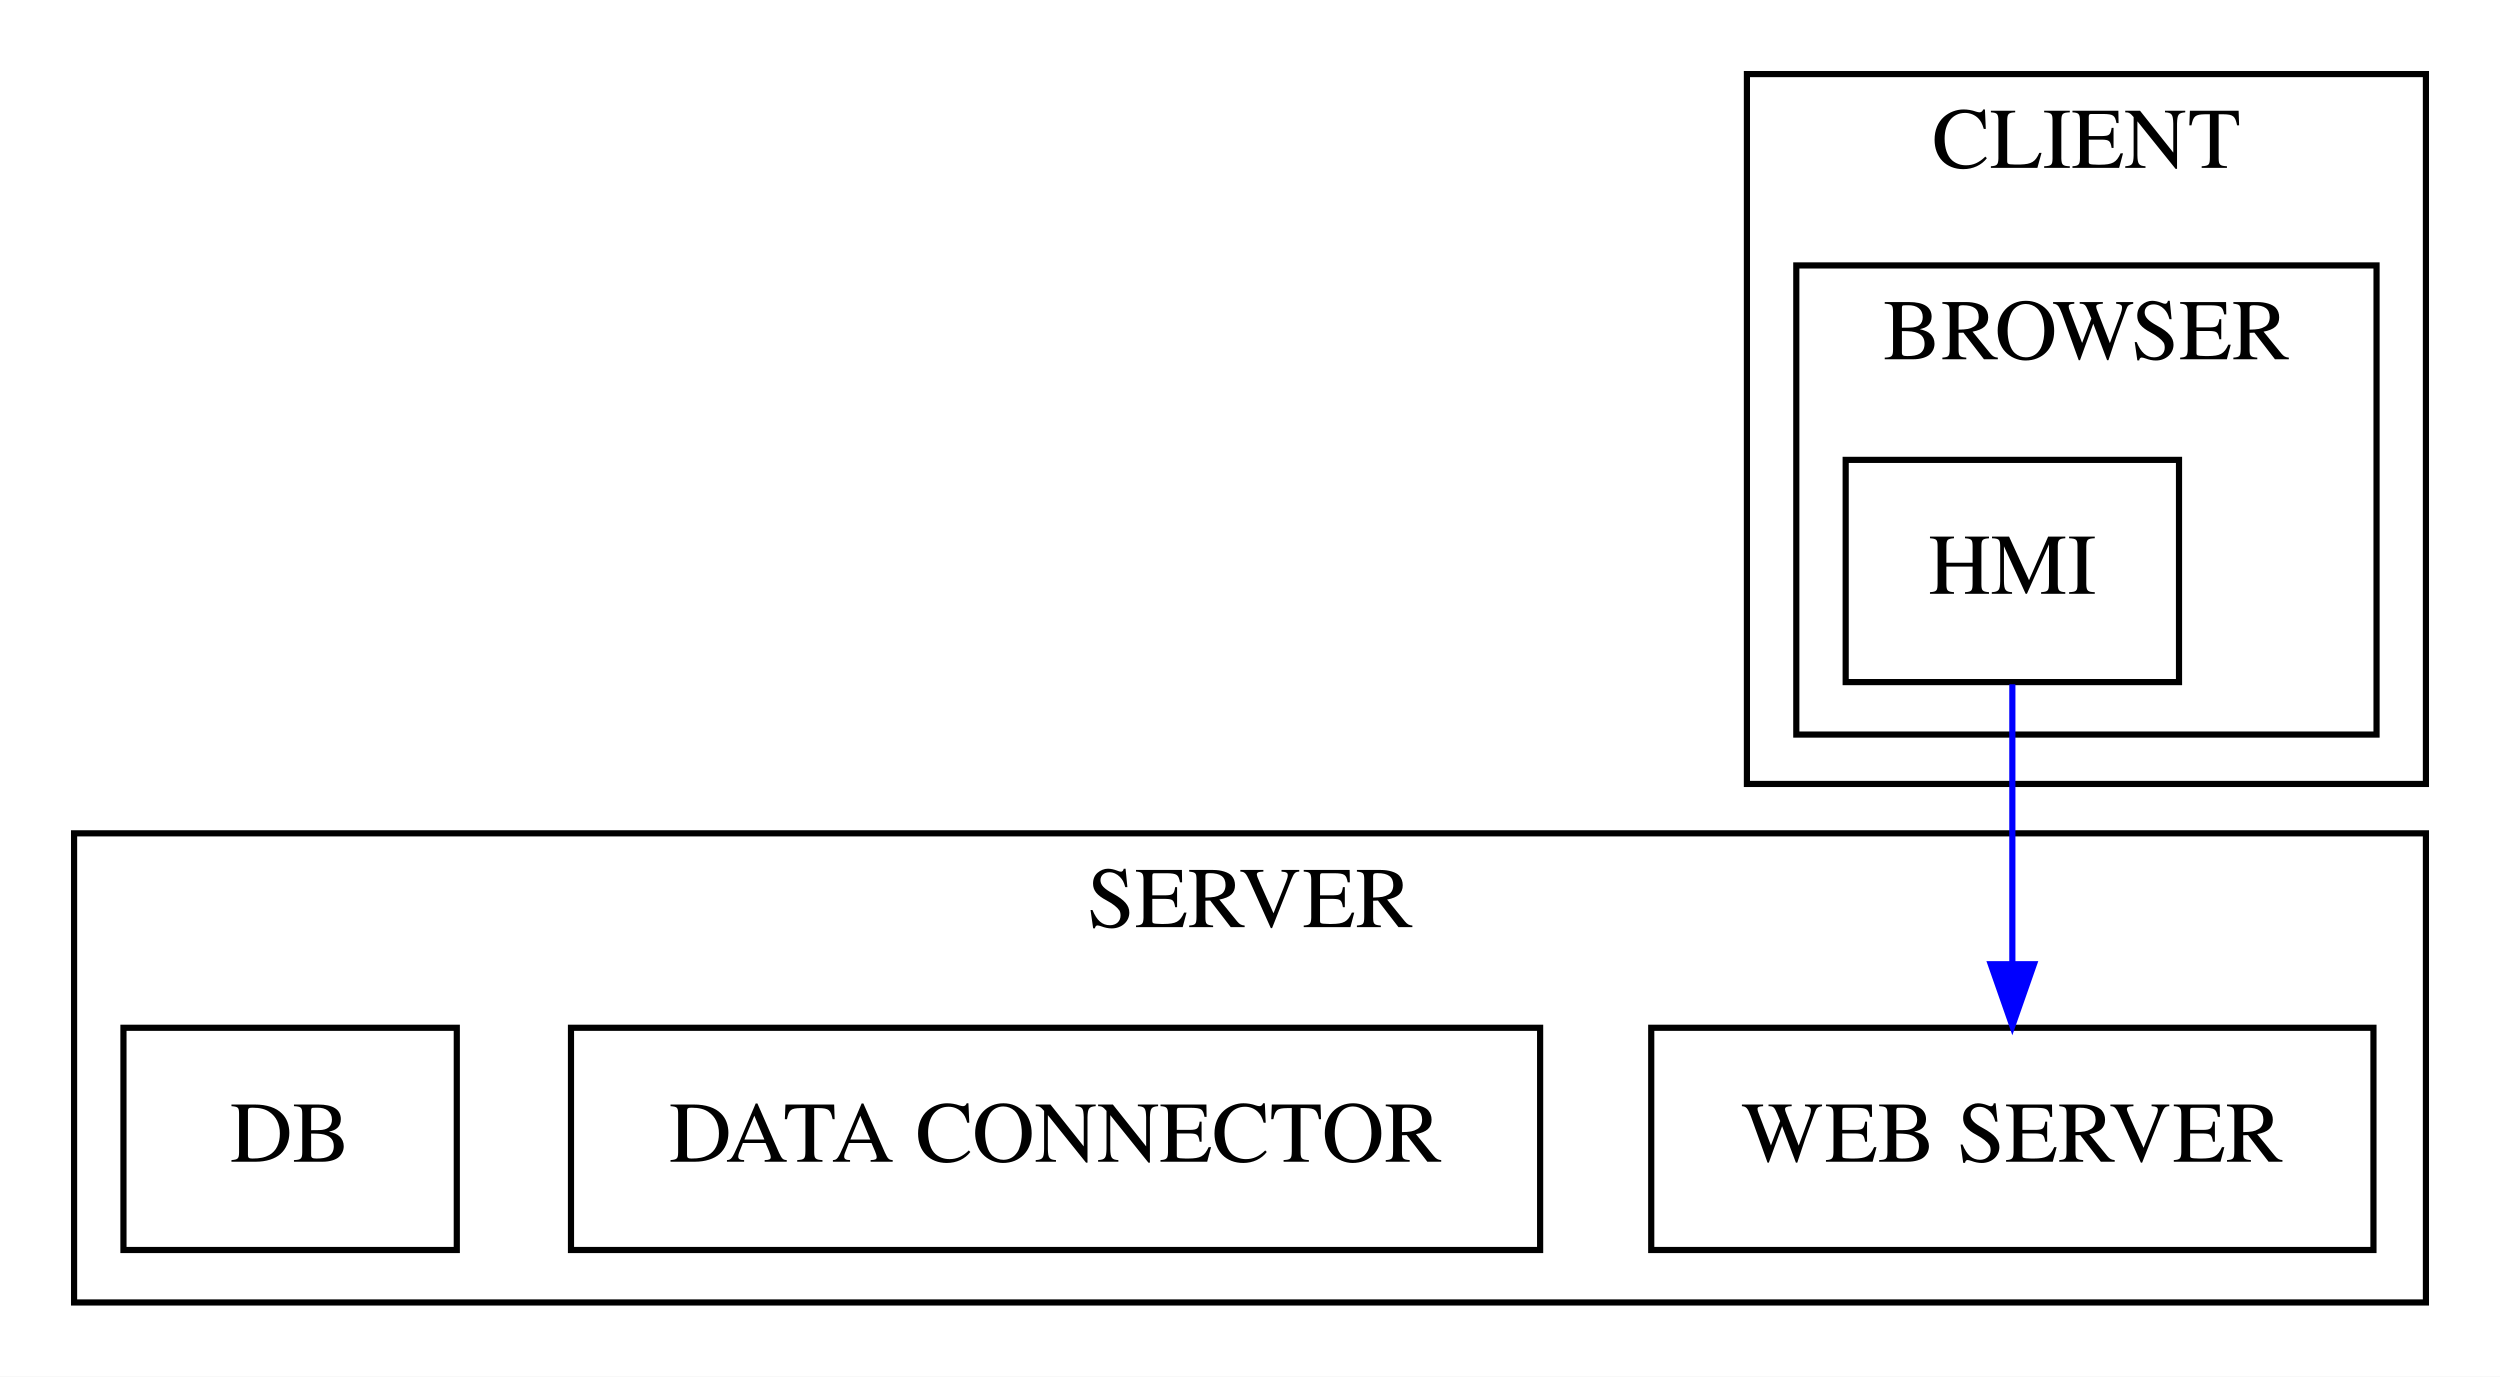
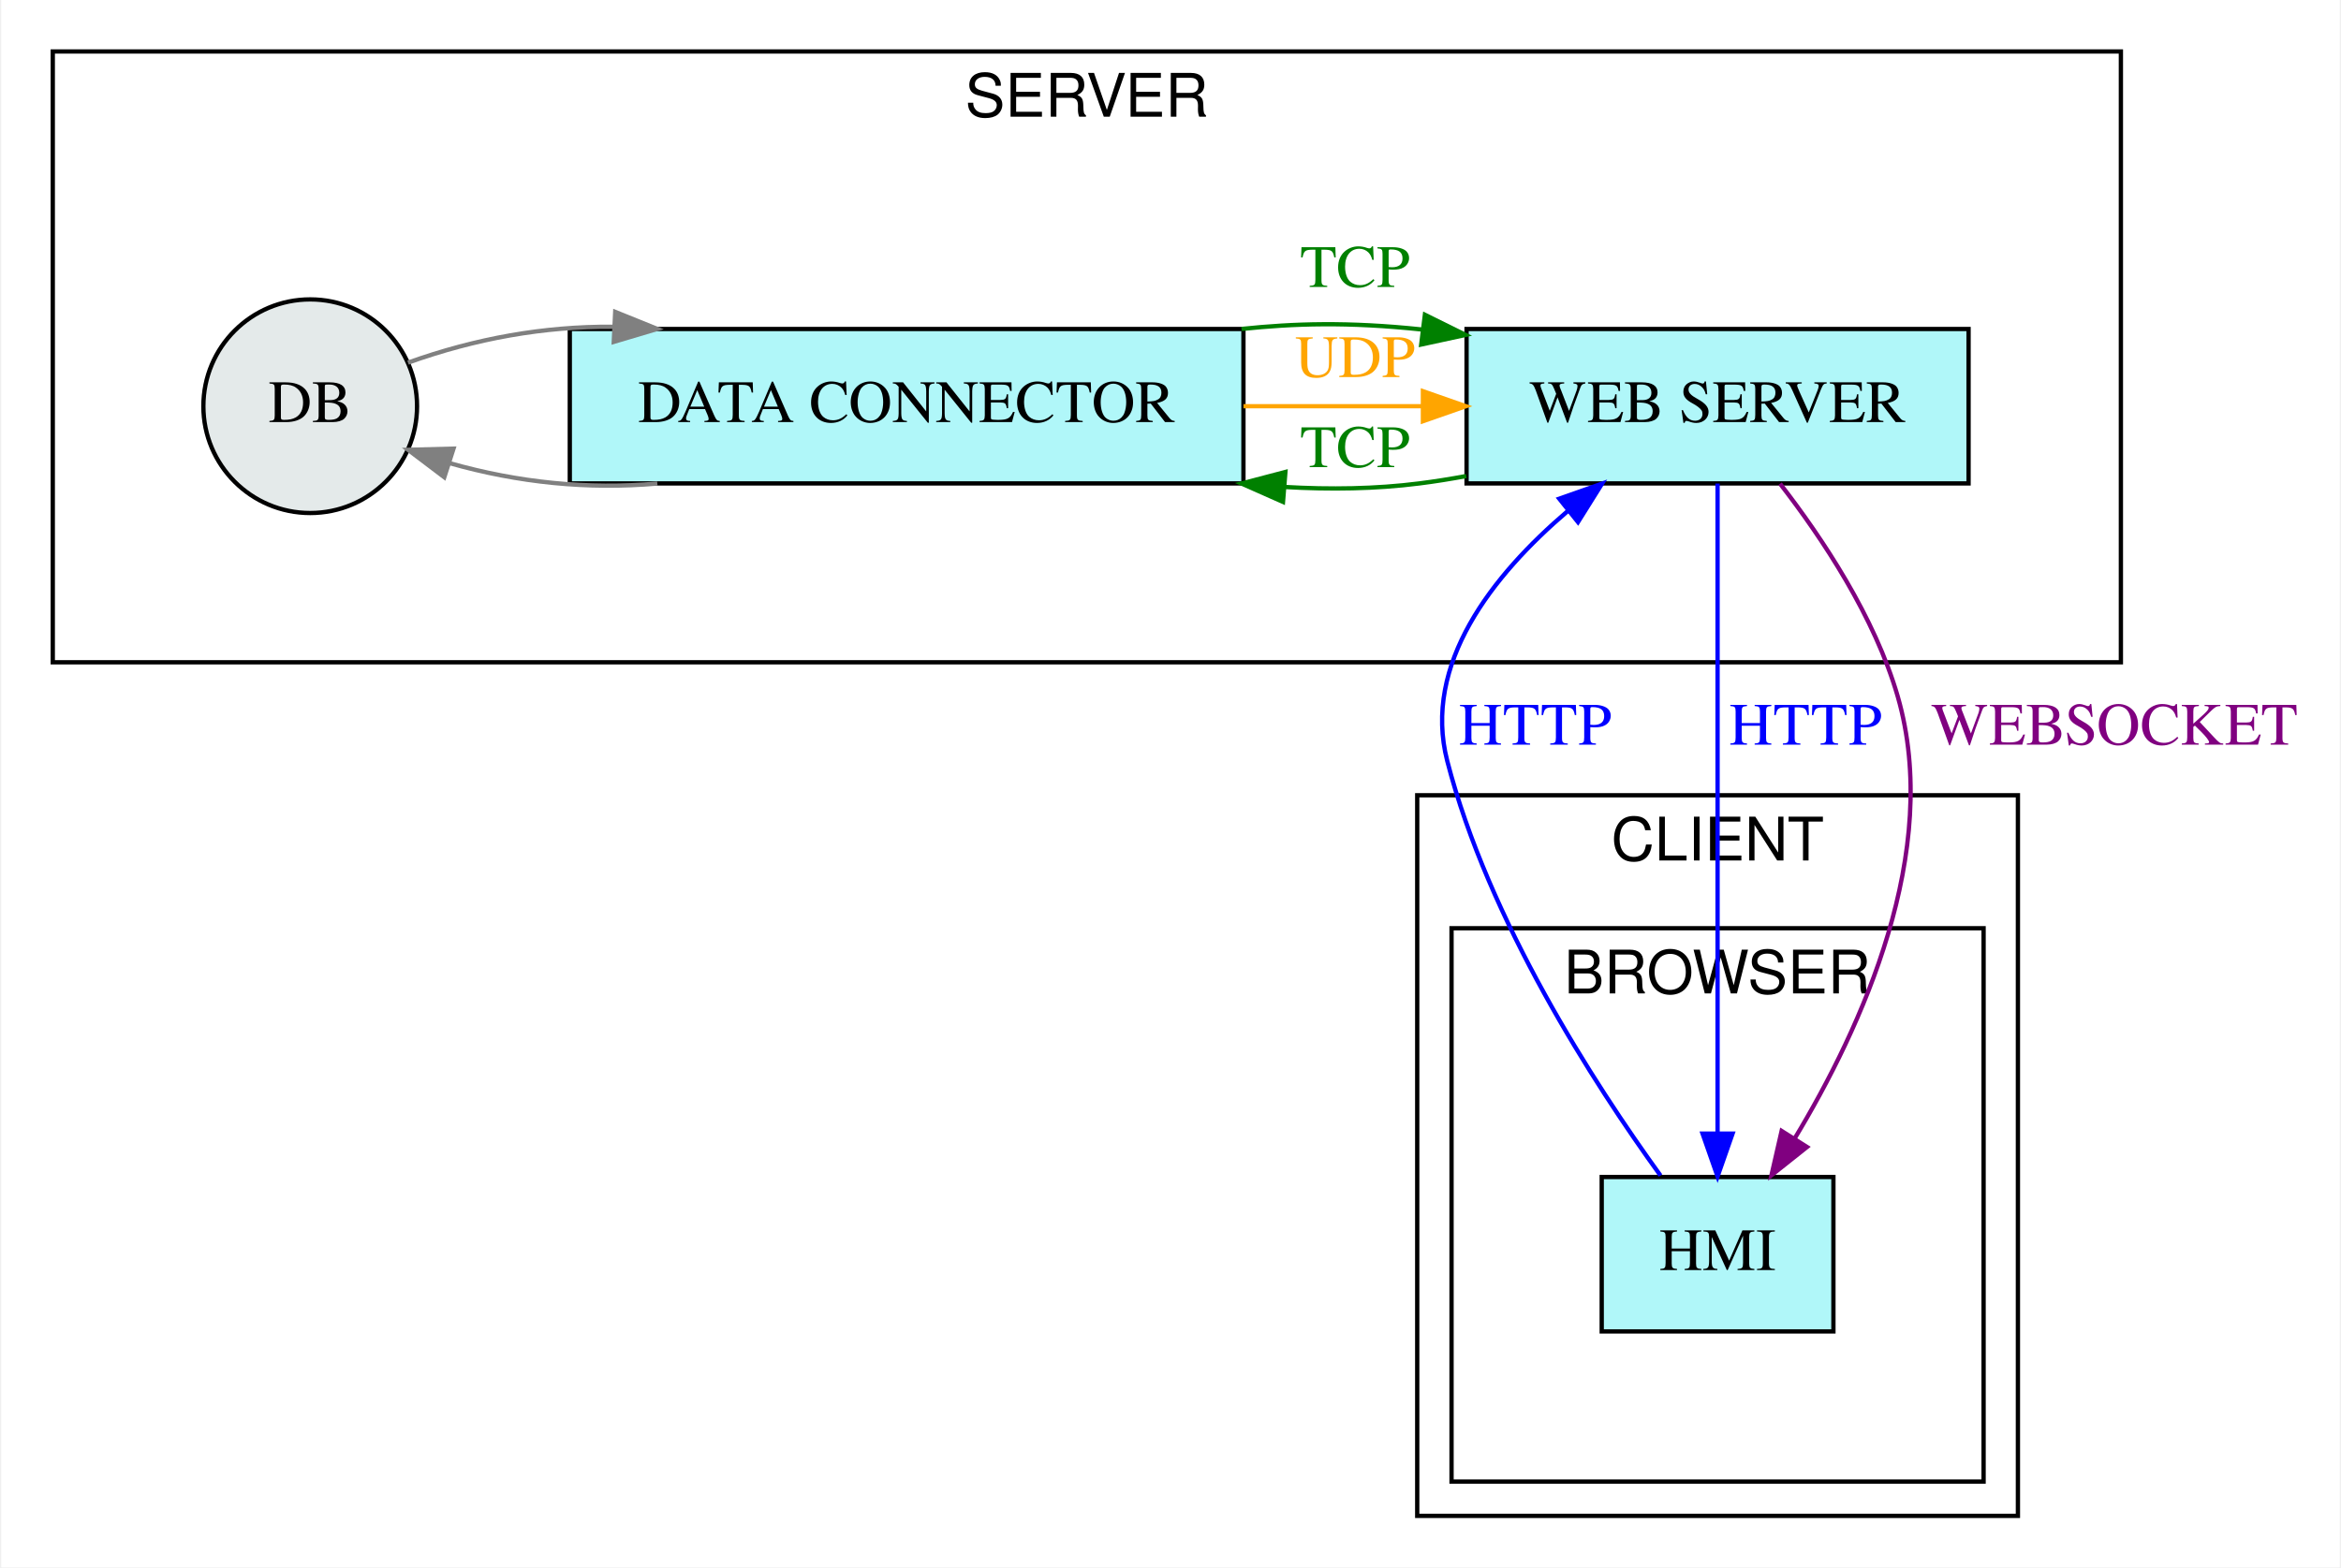
- <svg xmlns="http://www.w3.org/2000/svg" width="405pt" height="223pt" viewBox="0.00 0.00 405.00 223.00">
-   <g id="graph0" class="graph" transform="scale(1 1) rotate(0) translate(4 219)">
-     <polygon fill="white" stroke="transparent" points="-4,4 -4,-219 401,-219 401,4 -4,4" />
+ <svg xmlns="http://www.w3.org/2000/svg" width="545pt" height="365pt" viewBox="0.00 0.00 545.00 365.40">
+   <g id="graph0" class="graph" transform="scale(1 1) rotate(0) translate(4 361.4)">
+     <polygon fill="white" stroke="transparent" points="-4,4 -4,-361.4 541,-361.4 541,4 -4,4" />
    <g id="clust1" class="cluster">
-       <polygon fill="none" stroke="black" points="279,-92 279,-207 389,-207 389,-92 279,-92" />
-       <text text-anchor="middle" x="334" y="-191.8" font-family="Times,serif" font-size="14.00">CLIENT</text>
+       <polygon fill="none" stroke="black" points="326,-8 326,-176 466,-176 466,-8 326,-8" />
+       <text text-anchor="middle" x="396" y="-160.8" font-family="Helvetica,Arial,sans-serif" font-size="14.00">CLIENT</text>
    </g>
    <g id="clust2" class="cluster">
-       <polygon fill="none" stroke="black" points="287,-100 287,-176 381,-176 381,-100 287,-100" />
-       <text text-anchor="middle" x="334" y="-160.8" font-family="Times,serif" font-size="14.00">BROWSER</text>
+       <polygon fill="none" stroke="black" points="334,-16 334,-145 458,-145 458,-16 334,-16" />
+       <text text-anchor="middle" x="396" y="-129.8" font-family="Helvetica,Arial,sans-serif" font-size="14.00">BROWSER</text>
    </g>
    <g id="clust3" class="cluster">
-       <polygon fill="none" stroke="black" points="8,-8 8,-84 389,-84 389,-8 8,-8" />
-       <text text-anchor="middle" x="198.5" y="-68.8" font-family="Times,serif" font-size="14.00">SERVER</text>
+       <polygon fill="none" stroke="black" points="8,-207 8,-349.4 490,-349.4 490,-207 8,-207" />
+       <text text-anchor="middle" x="249" y="-334.2" font-family="Helvetica,Arial,sans-serif" font-size="14.00">SERVER</text>
    </g>
    <g id="node1" class="node">
-       <polygon fill="none" stroke="black" points="295,-108.5 295,-144.5 349,-144.5 349,-108.5 295,-108.5" />
-       <text text-anchor="middle" x="322" y="-122.8" font-family="Times,serif" font-size="14.00">HMI</text>
+       <polygon fill="#b0f7f9" stroke="black" points="423,-87 369,-87 369,-51 423,-51 423,-87" />
+       <text text-anchor="middle" x="396" y="-65.3" font-family="Times,serif" font-size="14.00">HMI</text>
    </g>
    <g id="node2" class="node">
-       <polygon fill="none" stroke="black" points="263.5,-16.5 263.5,-52.5 380.5,-52.5 380.5,-16.5 263.5,-16.5" />
-       <text text-anchor="middle" x="322" y="-30.8" font-family="Times,serif" font-size="14.00">WEB SERVER</text>
+       <polygon fill="#b0f7f9" stroke="black" points="454.5,-284.7 337.5,-284.7 337.5,-248.7 454.5,-248.7 454.5,-284.7" />
+       <text text-anchor="middle" x="396" y="-263" font-family="Times,serif" font-size="14.00">WEB SERVER</text>
    </g>
    <g id="edge1" class="edge">
-       <path fill="none" stroke="blue" d="M322,-108.15C322,-95.32 322,-77.61 322,-62.88" />
-       <polygon fill="blue" stroke="blue" points="325.5,-62.8 322,-52.8 318.5,-62.8 325.5,-62.8" />
+       <path fill="none" stroke="blue" d="M382.7,-87.35C367.23,-108.72 342.6,-146.78 333,-184 327.18,-206.56 343.54,-227.29 361.04,-242.22" />
+       <polygon fill="blue" stroke="blue" points="359.1,-245.14 369.09,-248.66 363.47,-239.68 359.1,-245.14" />
+       <text text-anchor="middle" x="353.5" y="-187.8" font-family="Times,serif" font-size="14.00" fill="blue">HTTP</text>
+     </g>
+     <g id="edge2" class="edge">
+       <path fill="none" stroke="blue" d="M396,-248.67C396,-214.7 396,-138.23 396,-97.22" />
+       <polygon fill="blue" stroke="blue" points="399.5,-97.12 396,-87.12 392.5,-97.12 399.5,-97.12" />
+       <text text-anchor="middle" x="416.5" y="-187.8" font-family="Times,serif" font-size="14.00" fill="blue">HTTP</text>
+     </g>
+     <g id="edge3" class="edge">
+       <path fill="none" stroke="purple" d="M410.57,-248.63C420.45,-235.89 432.65,-217.54 438,-199 448.4,-162.97 429.61,-121.85 413.93,-95.92" />
+       <polygon fill="purple" stroke="purple" points="416.85,-94 408.56,-87.41 410.93,-97.74 416.85,-94" />
+       <text text-anchor="middle" x="488.5" y="-187.8" font-family="Times,serif" font-size="14.00" fill="purple">WEBSOCKET</text>
    </g>
    <g id="node3" class="node">
-       <polygon fill="none" stroke="black" points="88.5,-16.5 88.5,-52.5 245.5,-52.5 245.5,-16.5 88.5,-16.5" />
-       <text text-anchor="middle" x="167" y="-30.8" font-family="Times,serif" font-size="14.00">DATA CONNECTOR</text>
+       <polygon fill="#b0f7f9" stroke="black" points="285.5,-284.7 128.5,-284.7 128.5,-248.7 285.5,-248.7 285.5,-284.7" />
+       <text text-anchor="middle" x="207" y="-263" font-family="Times,serif" font-size="14.00">DATA CONNECTOR</text>
+     </g>
+     <g id="edge4" class="edge">
+       <path fill="none" stroke="green" d="M337.43,-250.42C333.75,-249.74 330.09,-249.15 326.5,-248.7 316.33,-247.4 305.68,-247.26 295.12,-247.87" />
+       <polygon fill="green" stroke="green" points="294.72,-244.39 285.03,-248.68 295.28,-251.37 294.72,-244.39" />
+       <text text-anchor="middle" x="311.5" y="-252.5" font-family="Times,serif" font-size="14.00" fill="green">TCP</text>
+     </g>
+     <g id="edge5" class="edge">
+       <path fill="none" stroke="green" d="M285.05,-284.71C297.23,-285.98 309.78,-286.41 327.12,-284.58" />
+       <polygon fill="green" stroke="green" points="327.79,-288.02 337.28,-283.32 326.93,-281.08 327.79,-288.02" />
+       <text text-anchor="middle" x="311.5" y="-294.5" font-family="Times,serif" font-size="14.00" fill="green">TCP</text>
+     </g>
+     <g id="edge6" class="edge">
+       <path fill="none" stroke="orange" d="M285.51,-266.7C299.33,-266.7 313.62,-266.7 327.15,-266.7" />
+       <polygon fill="orange" stroke="orange" points="327.33,-270.2 337.33,-266.7 327.33,-263.2 327.33,-270.2" />
+       <text text-anchor="middle" x="311.5" y="-273.5" font-family="Times,serif" font-size="14.00" fill="orange">UDP</text>
    </g>
    <g id="node4" class="node">
-       <polygon fill="none" stroke="black" points="16,-16.5 16,-52.5 70,-52.5 70,-16.5 16,-16.5" />
-       <text text-anchor="middle" x="43" y="-30.8" font-family="Times,serif" font-size="14.00">DB</text>
+       <ellipse fill="#e4eaea" stroke="black" cx="68" cy="-266.7" rx="24.9" ry="24.9" />
+       <text text-anchor="middle" x="68" y="-263" font-family="Times,serif" font-size="14.00">DB</text>
+     </g>
+     <g id="edge7" class="edge">
+       <path fill="none" stroke="grey" d="M148.9,-248.67C132.71,-247.26 116.53,-248.86 100.34,-253.47" />
+       <polygon fill="grey" stroke="grey" points="99.25,-250.14 90.8,-256.54 101.4,-256.81 99.25,-250.14" />
+     </g>
+     <g id="edge8" class="edge">
+       <path fill="none" stroke="grey" d="M90.8,-276.86C106.69,-282.55 122.58,-285.33 138.46,-285.22" />
+       <polygon fill="grey" stroke="grey" points="139.08,-288.69 148.9,-284.72 138.75,-281.7 139.08,-288.69" />
    </g>
  </g>
</svg>
